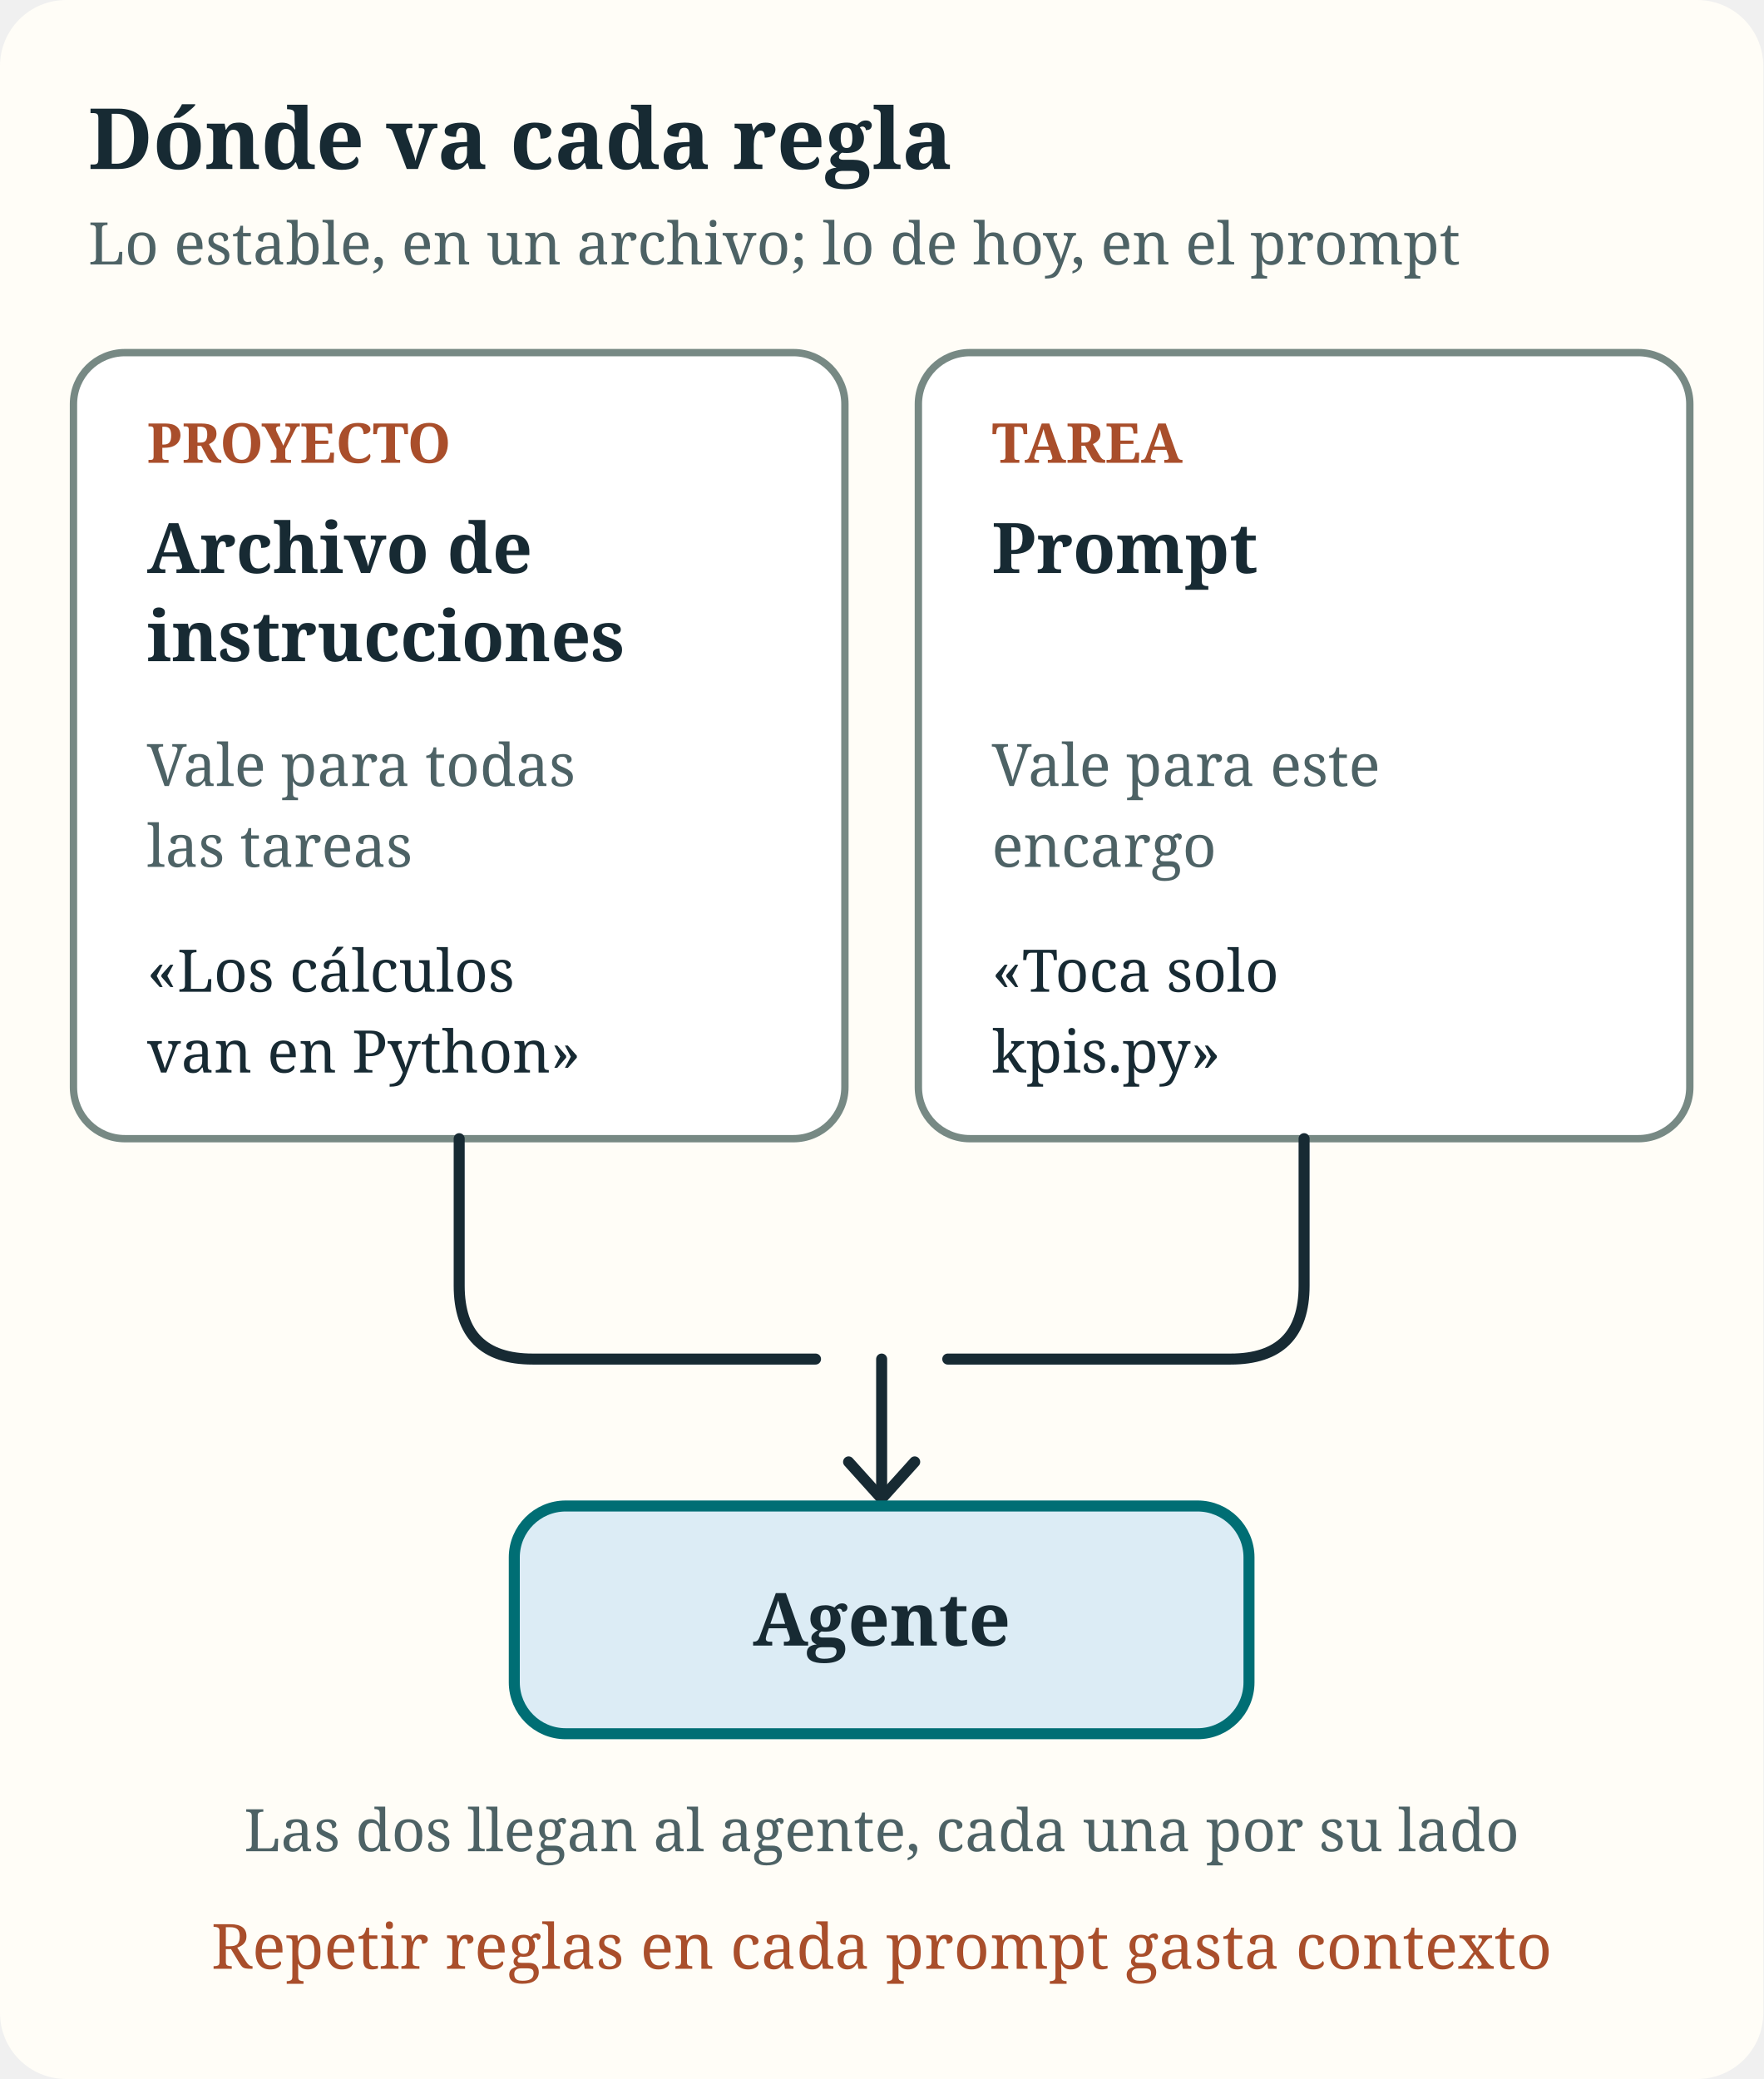
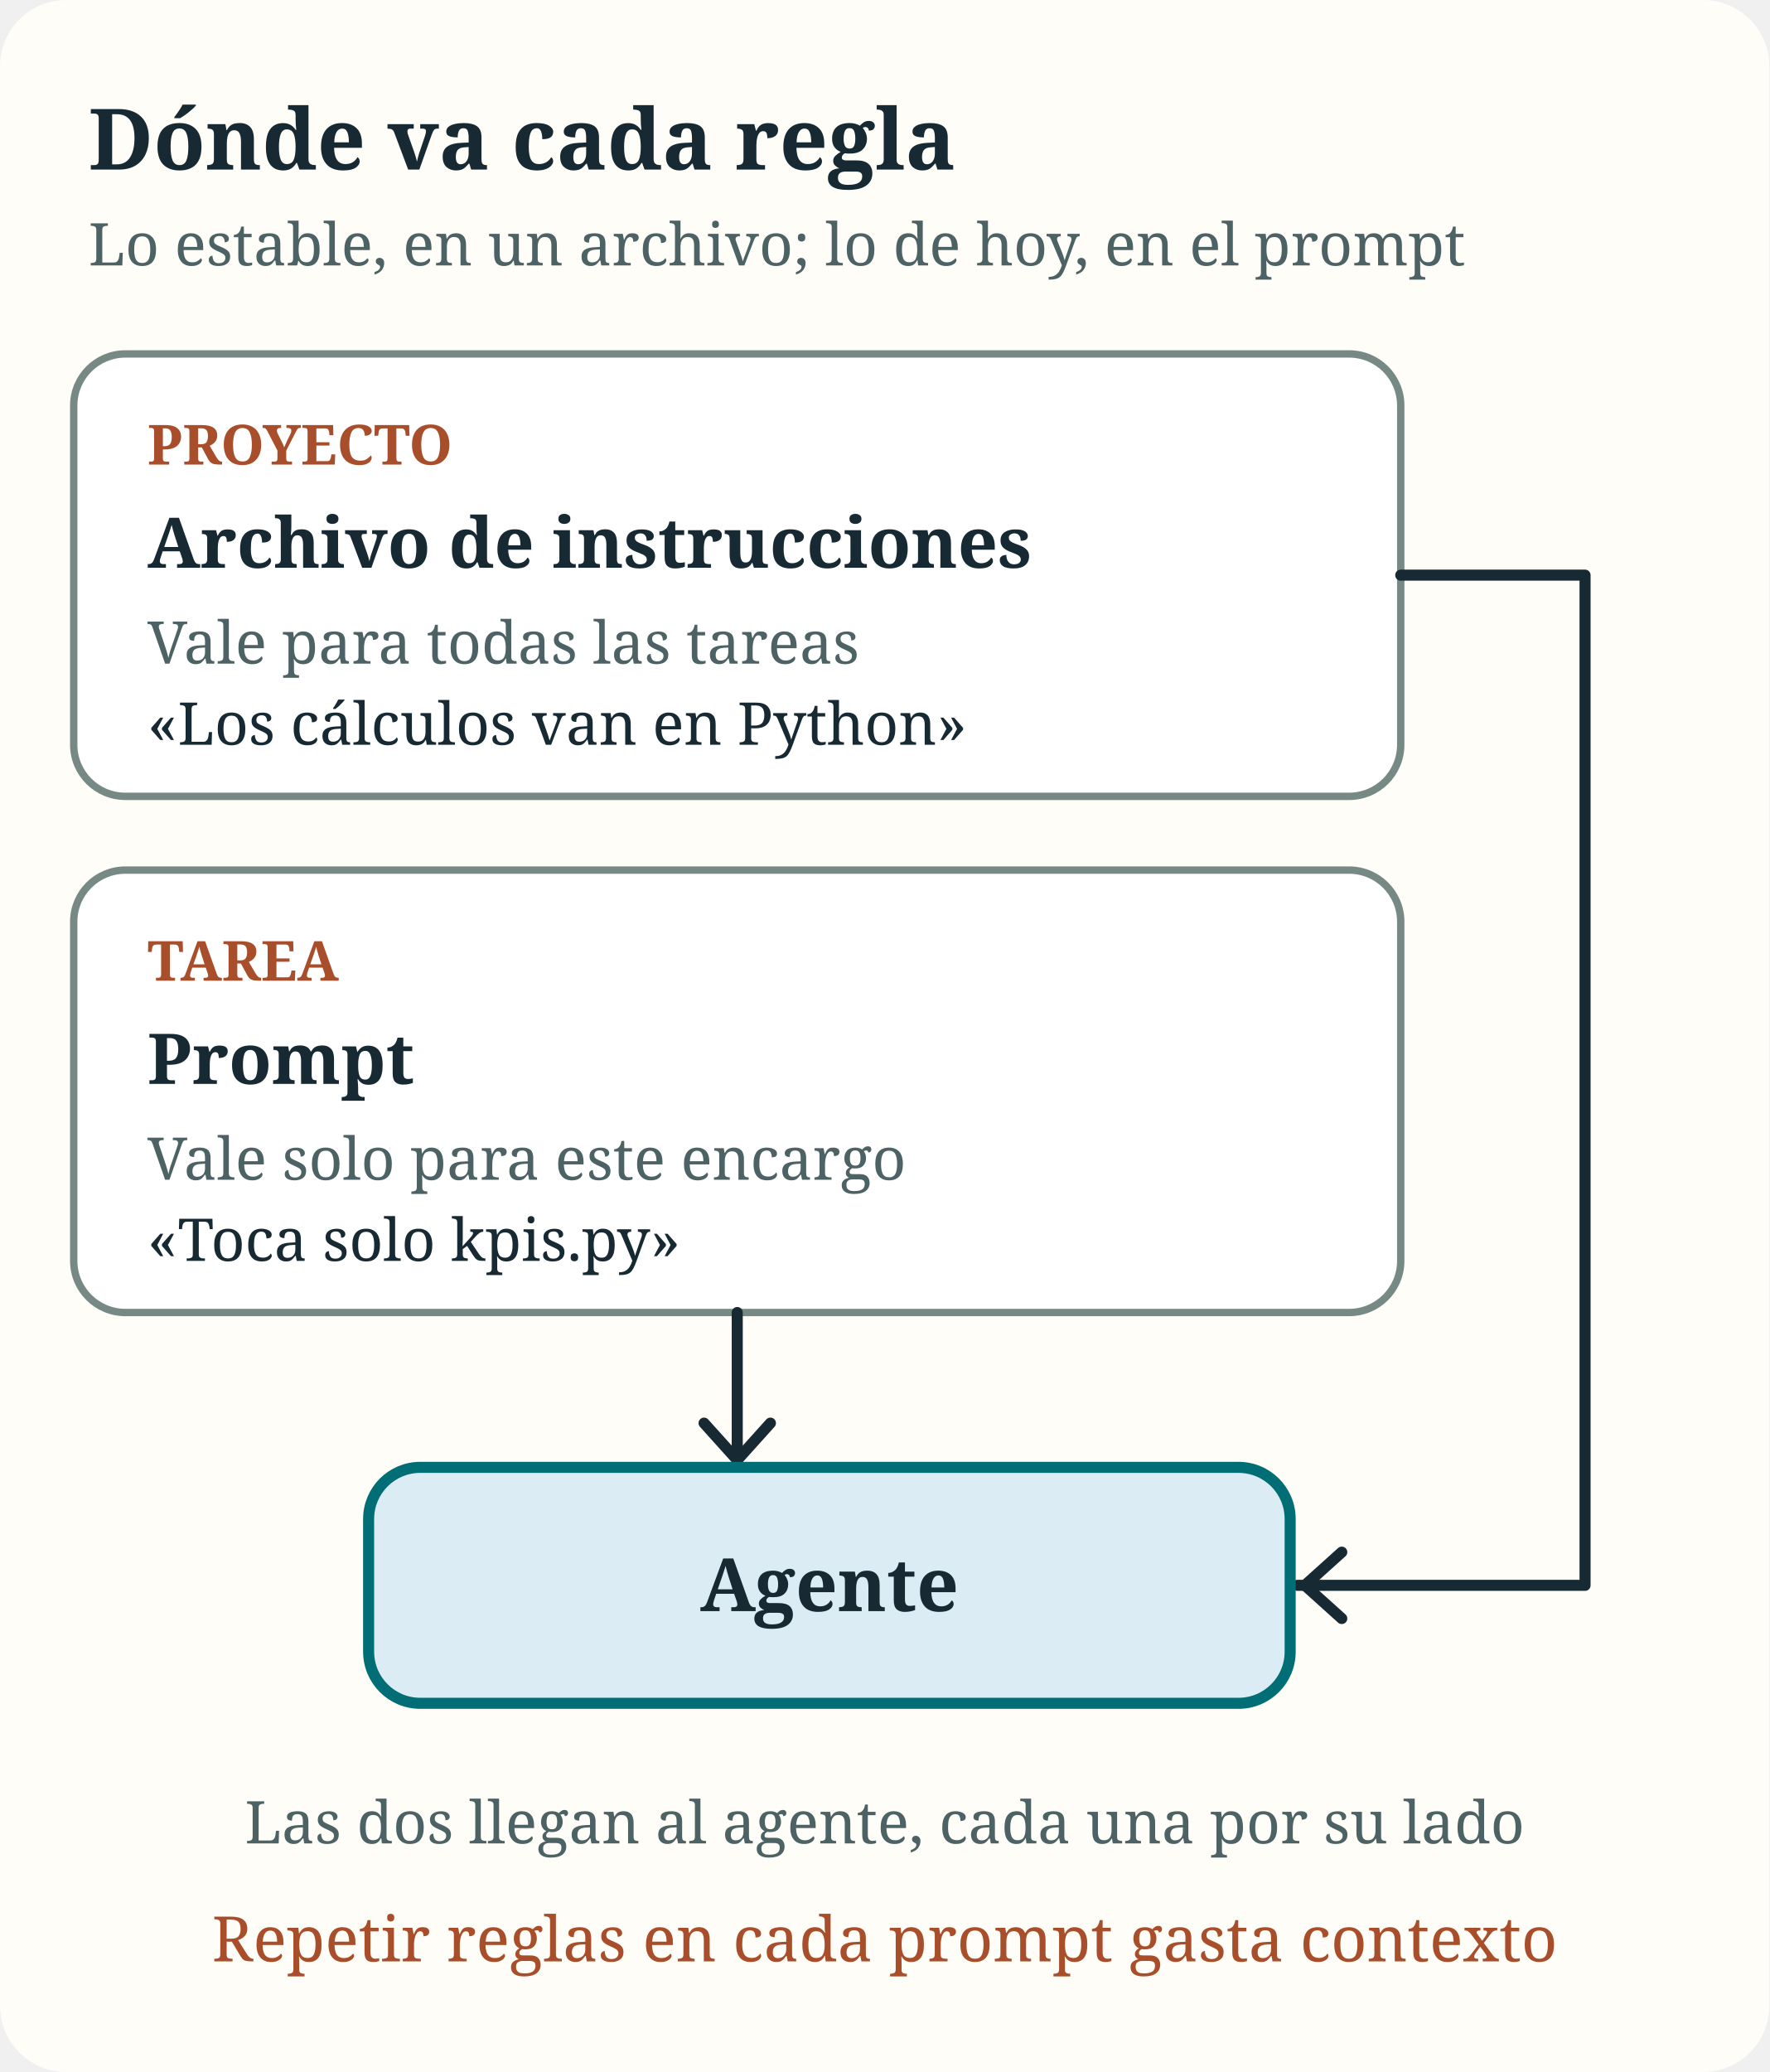
- <svg xmlns="http://www.w3.org/2000/svg" viewBox="0 0 480 566" role="img" aria-labelledby="reglas-t reglas-d">
-   <rect width="480" height="566" rx="18" fill="#FFFDF7" />
+ <svg xmlns="http://www.w3.org/2000/svg" viewBox="0 0 480 562" role="img" aria-labelledby="reglas-t reglas-d">
+   <rect width="480" height="562" rx="18" fill="#FFFDF7" />
  <text x="24" y="46" font-family="Fraunces, Georgia, serif" font-size="23" font-weight="700" fill="#172A33">Dónde va cada regla</text>
  <text x="24" y="72" font-family="'Source Serif 4', Georgia, serif" font-size="16" fill="#4D6265">Lo estable, en un archivo; lo de hoy, en el prompt</text>
-   <rect x="20" y="96" width="210" height="214" rx="14" fill="#FFFFFF" stroke="#778984" stroke-width="2" />
+   <rect x="20" y="96" width="360" height="120" rx="14" fill="#FFFFFF" stroke="#778984" stroke-width="2" />
  <text x="40" y="126" font-family="'Source Serif 4', Georgia, serif" font-size="15" font-weight="700" fill="#A94E2B">PROYECTO</text>
-   <text x="40" y="156" font-family="Fraunces, Georgia, serif" font-size="19" font-weight="700" fill="#172A33">Archivo de</text>
-   <text x="40" y="180" font-family="Fraunces, Georgia, serif" font-size="19" font-weight="700" fill="#172A33">instrucciones</text>
-   <text x="40" y="214" font-family="'Source Serif 4', Georgia, serif" font-size="16" fill="#4D6265">Vale para todas</text>
-   <text x="40" y="236" font-family="'Source Serif 4', Georgia, serif" font-size="16" fill="#4D6265">las tareas</text>
-   <text x="40" y="270" font-family="'Source Serif 4', Georgia, serif" font-size="16" fill="#172A33">«Los cálculos</text>
-   <text x="40" y="292" font-family="'Source Serif 4', Georgia, serif" font-size="16" fill="#172A33">van en Python»</text>
-   <rect x="250" y="96" width="210" height="214" rx="14" fill="#FFFFFF" stroke="#778984" stroke-width="2" />
-   <text x="270" y="126" font-family="'Source Serif 4', Georgia, serif" font-size="15" font-weight="700" fill="#A94E2B">TAREA</text>
-   <text x="270" y="156" font-family="Fraunces, Georgia, serif" font-size="19" font-weight="700" fill="#172A33">Prompt</text>
-   <text x="270" y="214" font-family="'Source Serif 4', Georgia, serif" font-size="16" fill="#4D6265">Vale para este</text>
-   <text x="270" y="236" font-family="'Source Serif 4', Georgia, serif" font-size="16" fill="#4D6265">encargo</text>
-   <text x="270" y="270" font-family="'Source Serif 4', Georgia, serif" font-size="16" fill="#172A33">«Toca solo</text>
-   <text x="270" y="292" font-family="'Source Serif 4', Georgia, serif" font-size="16" fill="#172A33">kpis.py»</text>
-   <path d="M125 310V350Q125 370 145 370H222" fill="none" stroke="#172A33" stroke-width="3" stroke-linecap="round" />
-   <path d="M355 310V350Q355 370 335 370H258" fill="none" stroke="#172A33" stroke-width="3" stroke-linecap="round" />
-   <path d="M240 370V406" stroke="#172A33" stroke-width="3" stroke-linecap="round" />
-   <path d="M231 398l9 10 9-10" fill="none" stroke="#172A33" stroke-width="3" stroke-linecap="round" stroke-linejoin="round" />
-   <rect x="140" y="410" width="200" height="62" rx="14" fill="#DCECF5" stroke="#006E74" stroke-width="3" />
-   <text x="240" y="448" font-family="Fraunces, Georgia, serif" font-size="20" font-weight="700" fill="#172A33" text-anchor="middle">Agente</text>
-   <text x="240" y="504" font-family="'Source Serif 4', Georgia, serif" font-size="16" fill="#4D6265" text-anchor="middle">Las dos llegan al agente, cada una por su lado</text>
-   <text x="240" y="536" font-family="'Source Serif 4', Georgia, serif" font-size="17" fill="#A94E2B" text-anchor="middle">Repetir reglas en cada prompt gasta contexto</text>
+   <text x="40" y="154" font-family="Fraunces, Georgia, serif" font-size="19" font-weight="700" fill="#172A33">Archivo de instrucciones</text>
+   <text x="40" y="180" font-family="'Source Serif 4', Georgia, serif" font-size="16" fill="#4D6265">Vale para todas las tareas</text>
+   <text x="40" y="202" font-family="'Source Serif 4', Georgia, serif" font-size="16" fill="#172A33">«Los cálculos van en Python»</text>
+   <rect x="20" y="236" width="360" height="120" rx="14" fill="#FFFFFF" stroke="#778984" stroke-width="2" />
+   <text x="40" y="266" font-family="'Source Serif 4', Georgia, serif" font-size="15" font-weight="700" fill="#A94E2B">TAREA</text>
+   <text x="40" y="294" font-family="Fraunces, Georgia, serif" font-size="19" font-weight="700" fill="#172A33">Prompt</text>
+   <text x="40" y="320" font-family="'Source Serif 4', Georgia, serif" font-size="16" fill="#4D6265">Vale solo para este encargo</text>
+   <text x="40" y="342" font-family="'Source Serif 4', Georgia, serif" font-size="16" fill="#172A33">«Toca solo kpis.py»</text>
+   <path d="M380 156H430V430H352" fill="none" stroke="#172A33" stroke-width="3" stroke-linecap="round" stroke-linejoin="round" />
+   <path d="M364 421l-10 9 10 9" fill="none" stroke="#172A33" stroke-width="3" stroke-linecap="round" stroke-linejoin="round" />
+   <path d="M200 356V394" stroke="#172A33" stroke-width="3" stroke-linecap="round" />
+   <path d="M191 386l9 10 9-10" fill="none" stroke="#172A33" stroke-width="3" stroke-linecap="round" stroke-linejoin="round" />
+   <rect x="100" y="398" width="250" height="64" rx="14" fill="#DCECF5" stroke="#006E74" stroke-width="3" />
+   <text x="225" y="437" font-family="Fraunces, Georgia, serif" font-size="20" font-weight="700" fill="#172A33" text-anchor="middle">Agente</text>
+   <text x="240" y="500" font-family="'Source Serif 4', Georgia, serif" font-size="16" fill="#4D6265" text-anchor="middle">Las dos llegan al agente, cada una por su lado</text>
+   <text x="240" y="532" font-family="'Source Serif 4', Georgia, serif" font-size="17" fill="#A94E2B" text-anchor="middle">Repetir reglas en cada prompt gasta contexto</text>
</svg>
